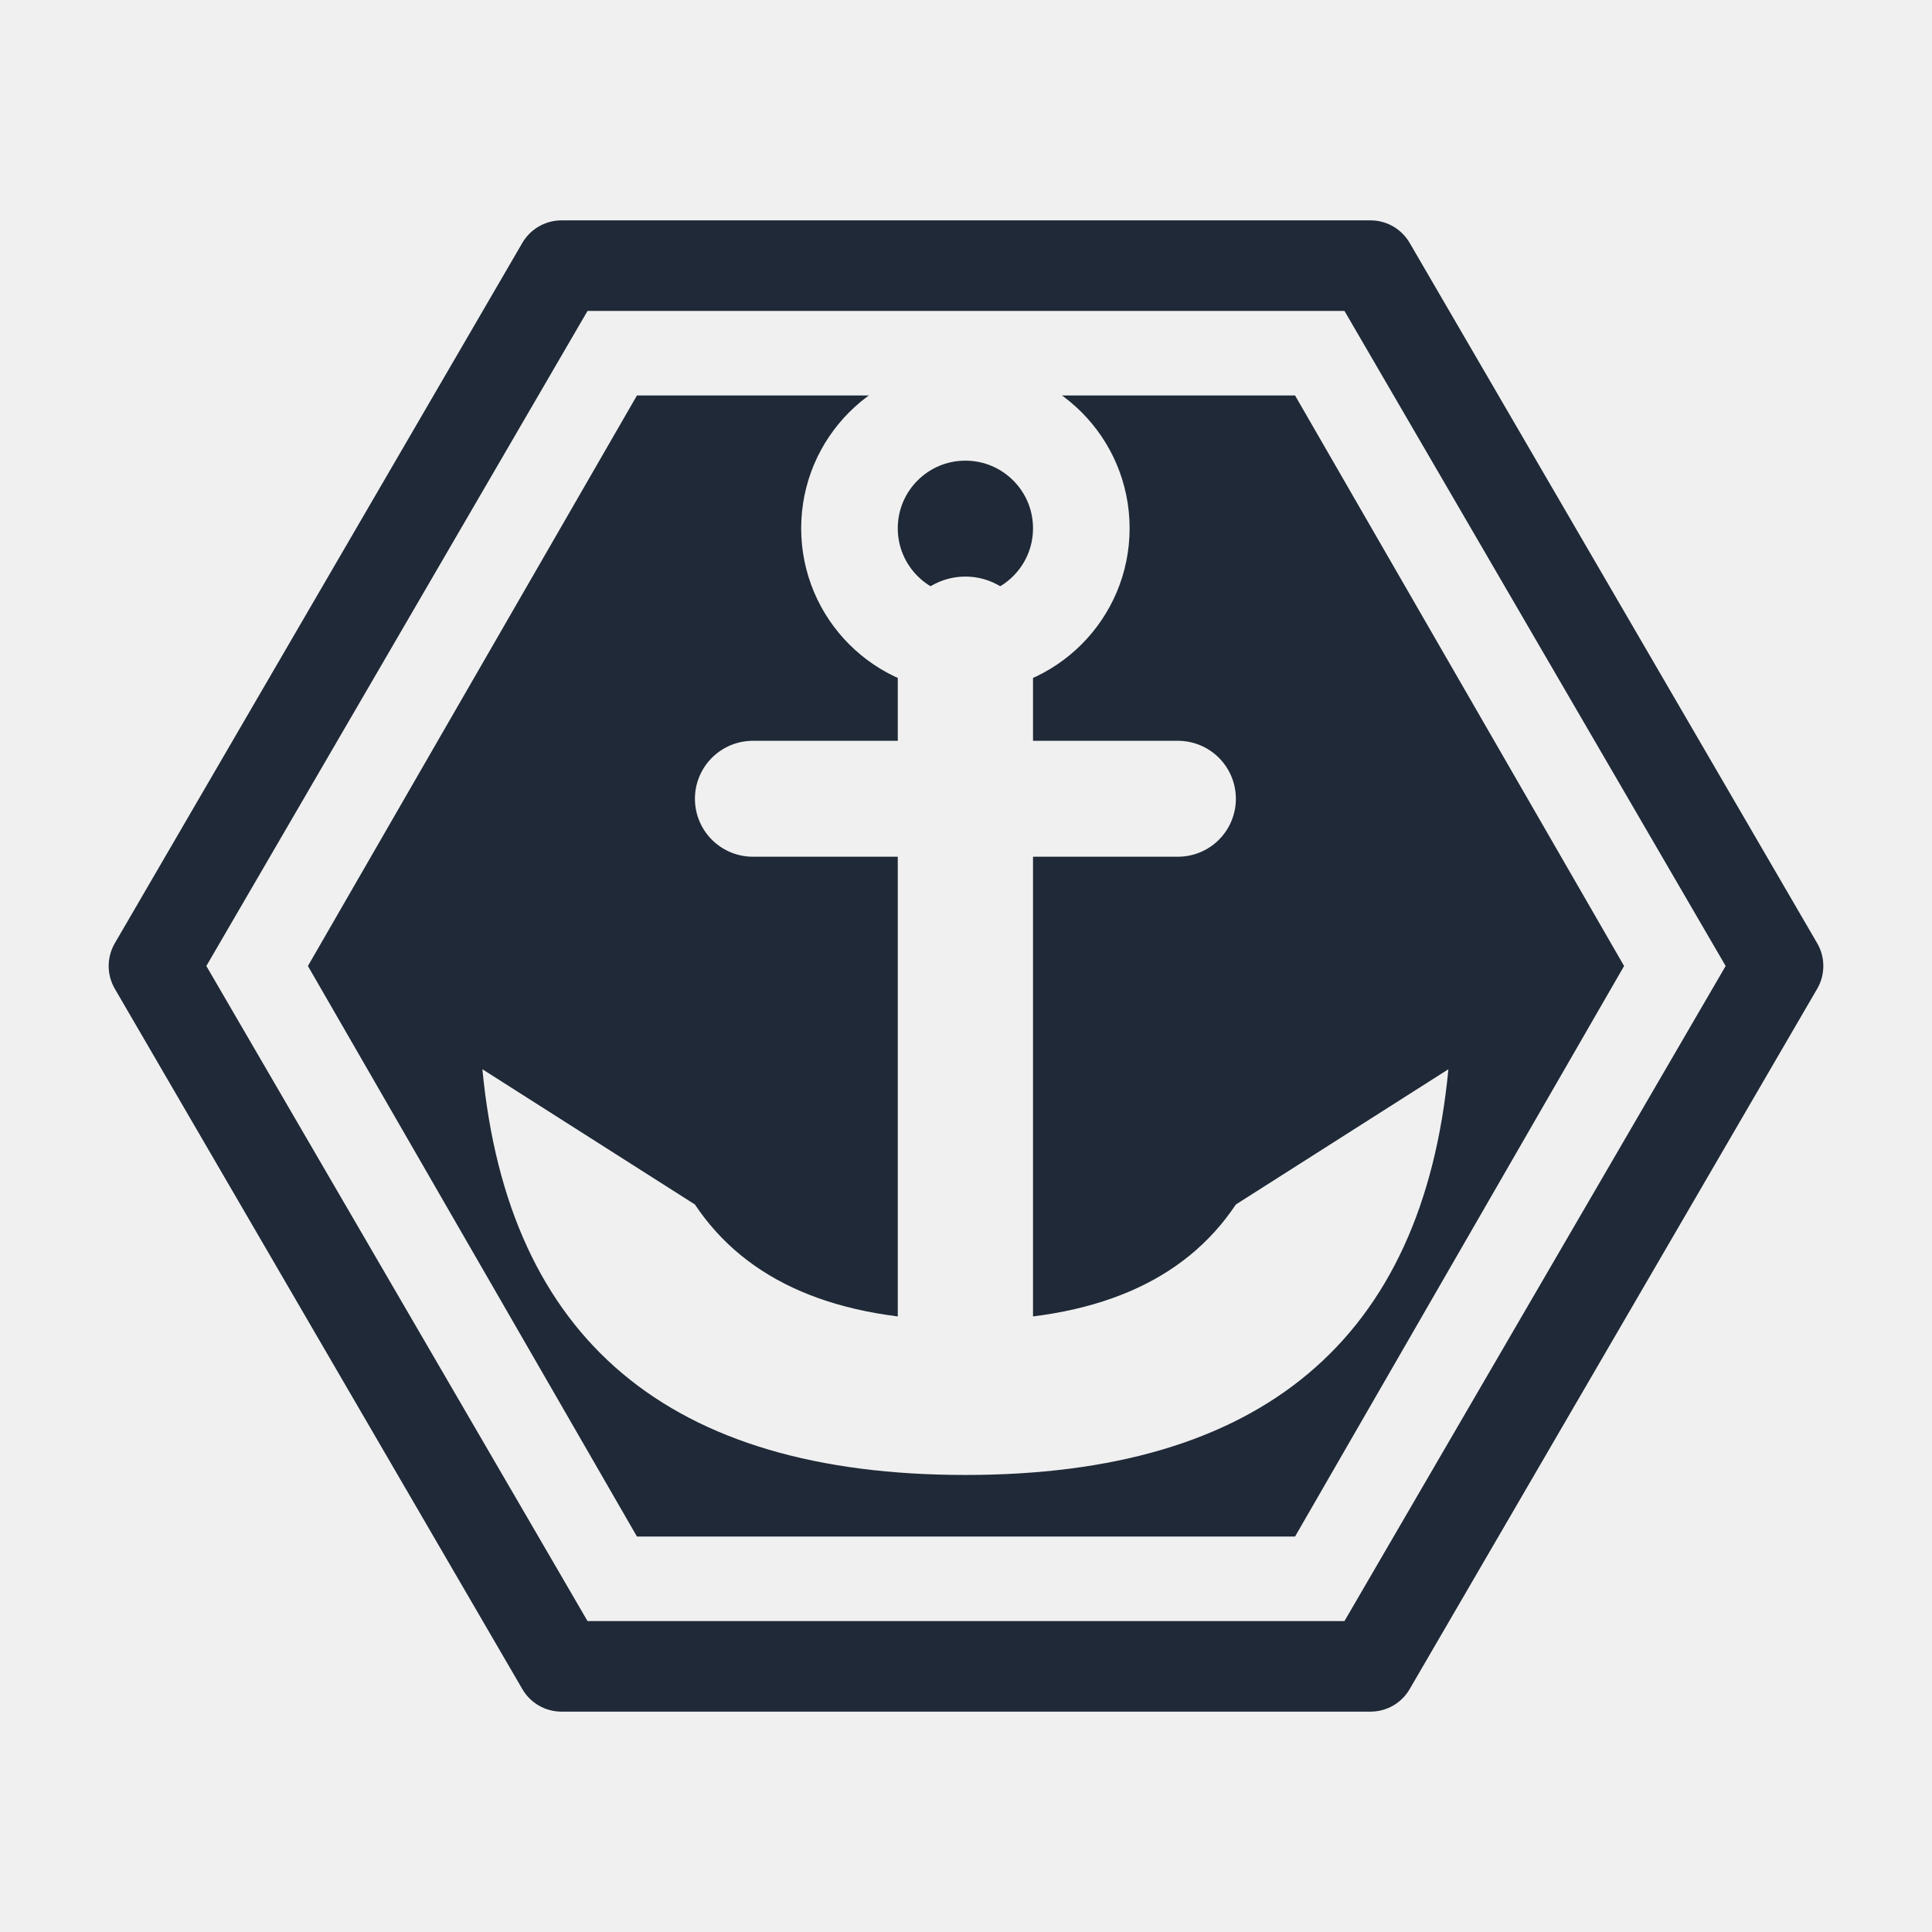
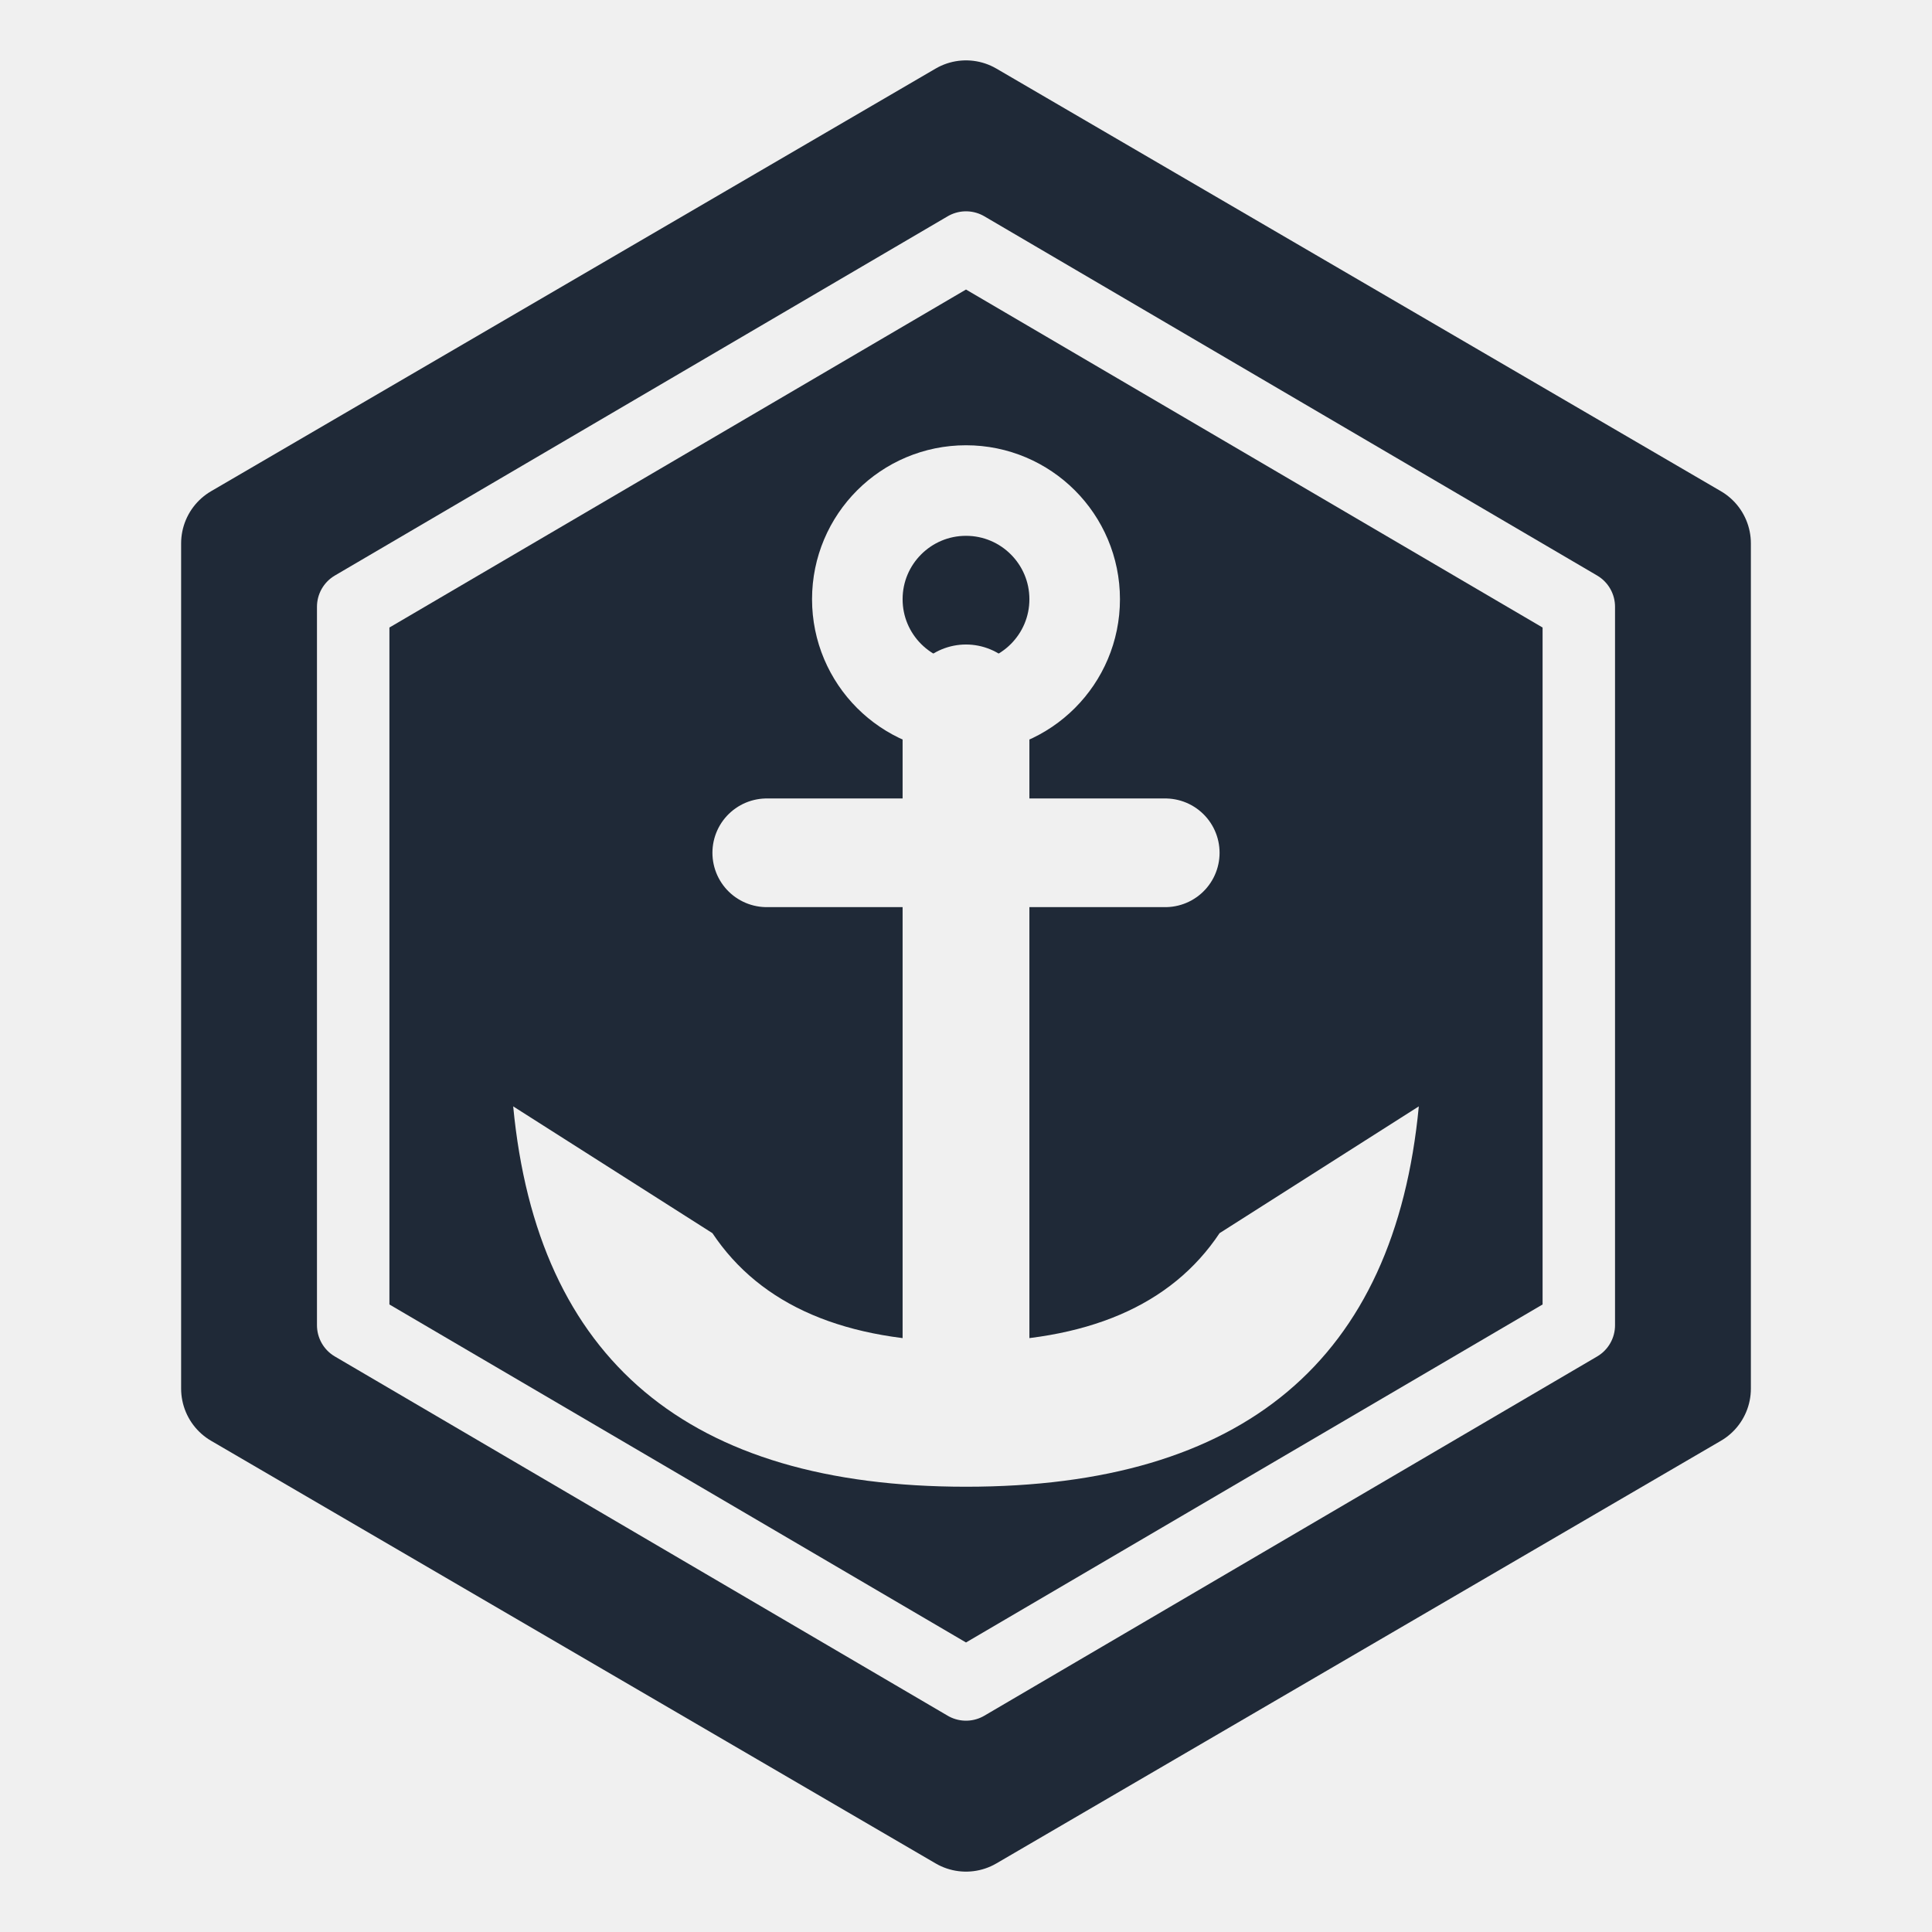
<svg xmlns="http://www.w3.org/2000/svg" viewBox="0 0 64 64">
  <style>
-     .outline { fill: none; stroke: #1f2937; }
-     .inner { fill: #1f2937; }
+     .badge { fill: #1f2937; stroke: #1f2937; }
    @media (prefers-color-scheme: dark) {
-       .outline { stroke: #f3f4f6; }
-       .inner { fill: #f3f4f6; }
+       .badge { fill: #f3f4f6; stroke: #f3f4f6; }
    }
  </style>
  <defs>
    <mask id="cut" maskUnits="userSpaceOnUse" x="0" y="0" width="64" height="64">
      <rect width="64" height="64" fill="#ffffff" />
-       <g transform="translate(11.5 11.1) scale(0.64)" fill="none" stroke="#000000" stroke-linecap="round">
+       <polygon points="32,8.2 52.3,20.1 52.3,43.9 32,55.8 11.7,43.9 11.7,20.1" fill="none" stroke="#000000" stroke-width="2.4" stroke-linejoin="round" />
+       <g transform="translate(12.8 13.85) scale(0.6)" fill="none" stroke="#000000" stroke-linecap="round">
        <circle cx="32" cy="10" r="6" stroke-width="5" />
        <line x1="32" y1="16" x2="32" y2="52" stroke-width="7" />
        <line x1="21" y1="24" x2="43" y2="24" stroke-width="6" />
        <path d="M 7 38 Q 9 59 32 59 Q 55 59 57 38 L 46 45 Q 42 51 32 51 Q 22 51 18 45 Z" fill="#000000" stroke="none" />
      </g>
    </mask>
  </defs>
-   <polygon class="outline" points="5.1,32 18.6,8.8 45.4,8.8 58.9,32 45.4,55.2 18.6,55.2" stroke-width="3" stroke-linejoin="round" />
-   <polygon class="inner" points="10.2,32 21.1,13.1 42.9,13.1 53.8,32 42.9,50.9 21.1,50.9" mask="url(#cut)" />
+   <polygon class="badge" points="32,4 56,18 56,46 32,60 8,46 8,18" stroke-width="4" stroke-linejoin="round" mask="url(#cut)" />
</svg>
